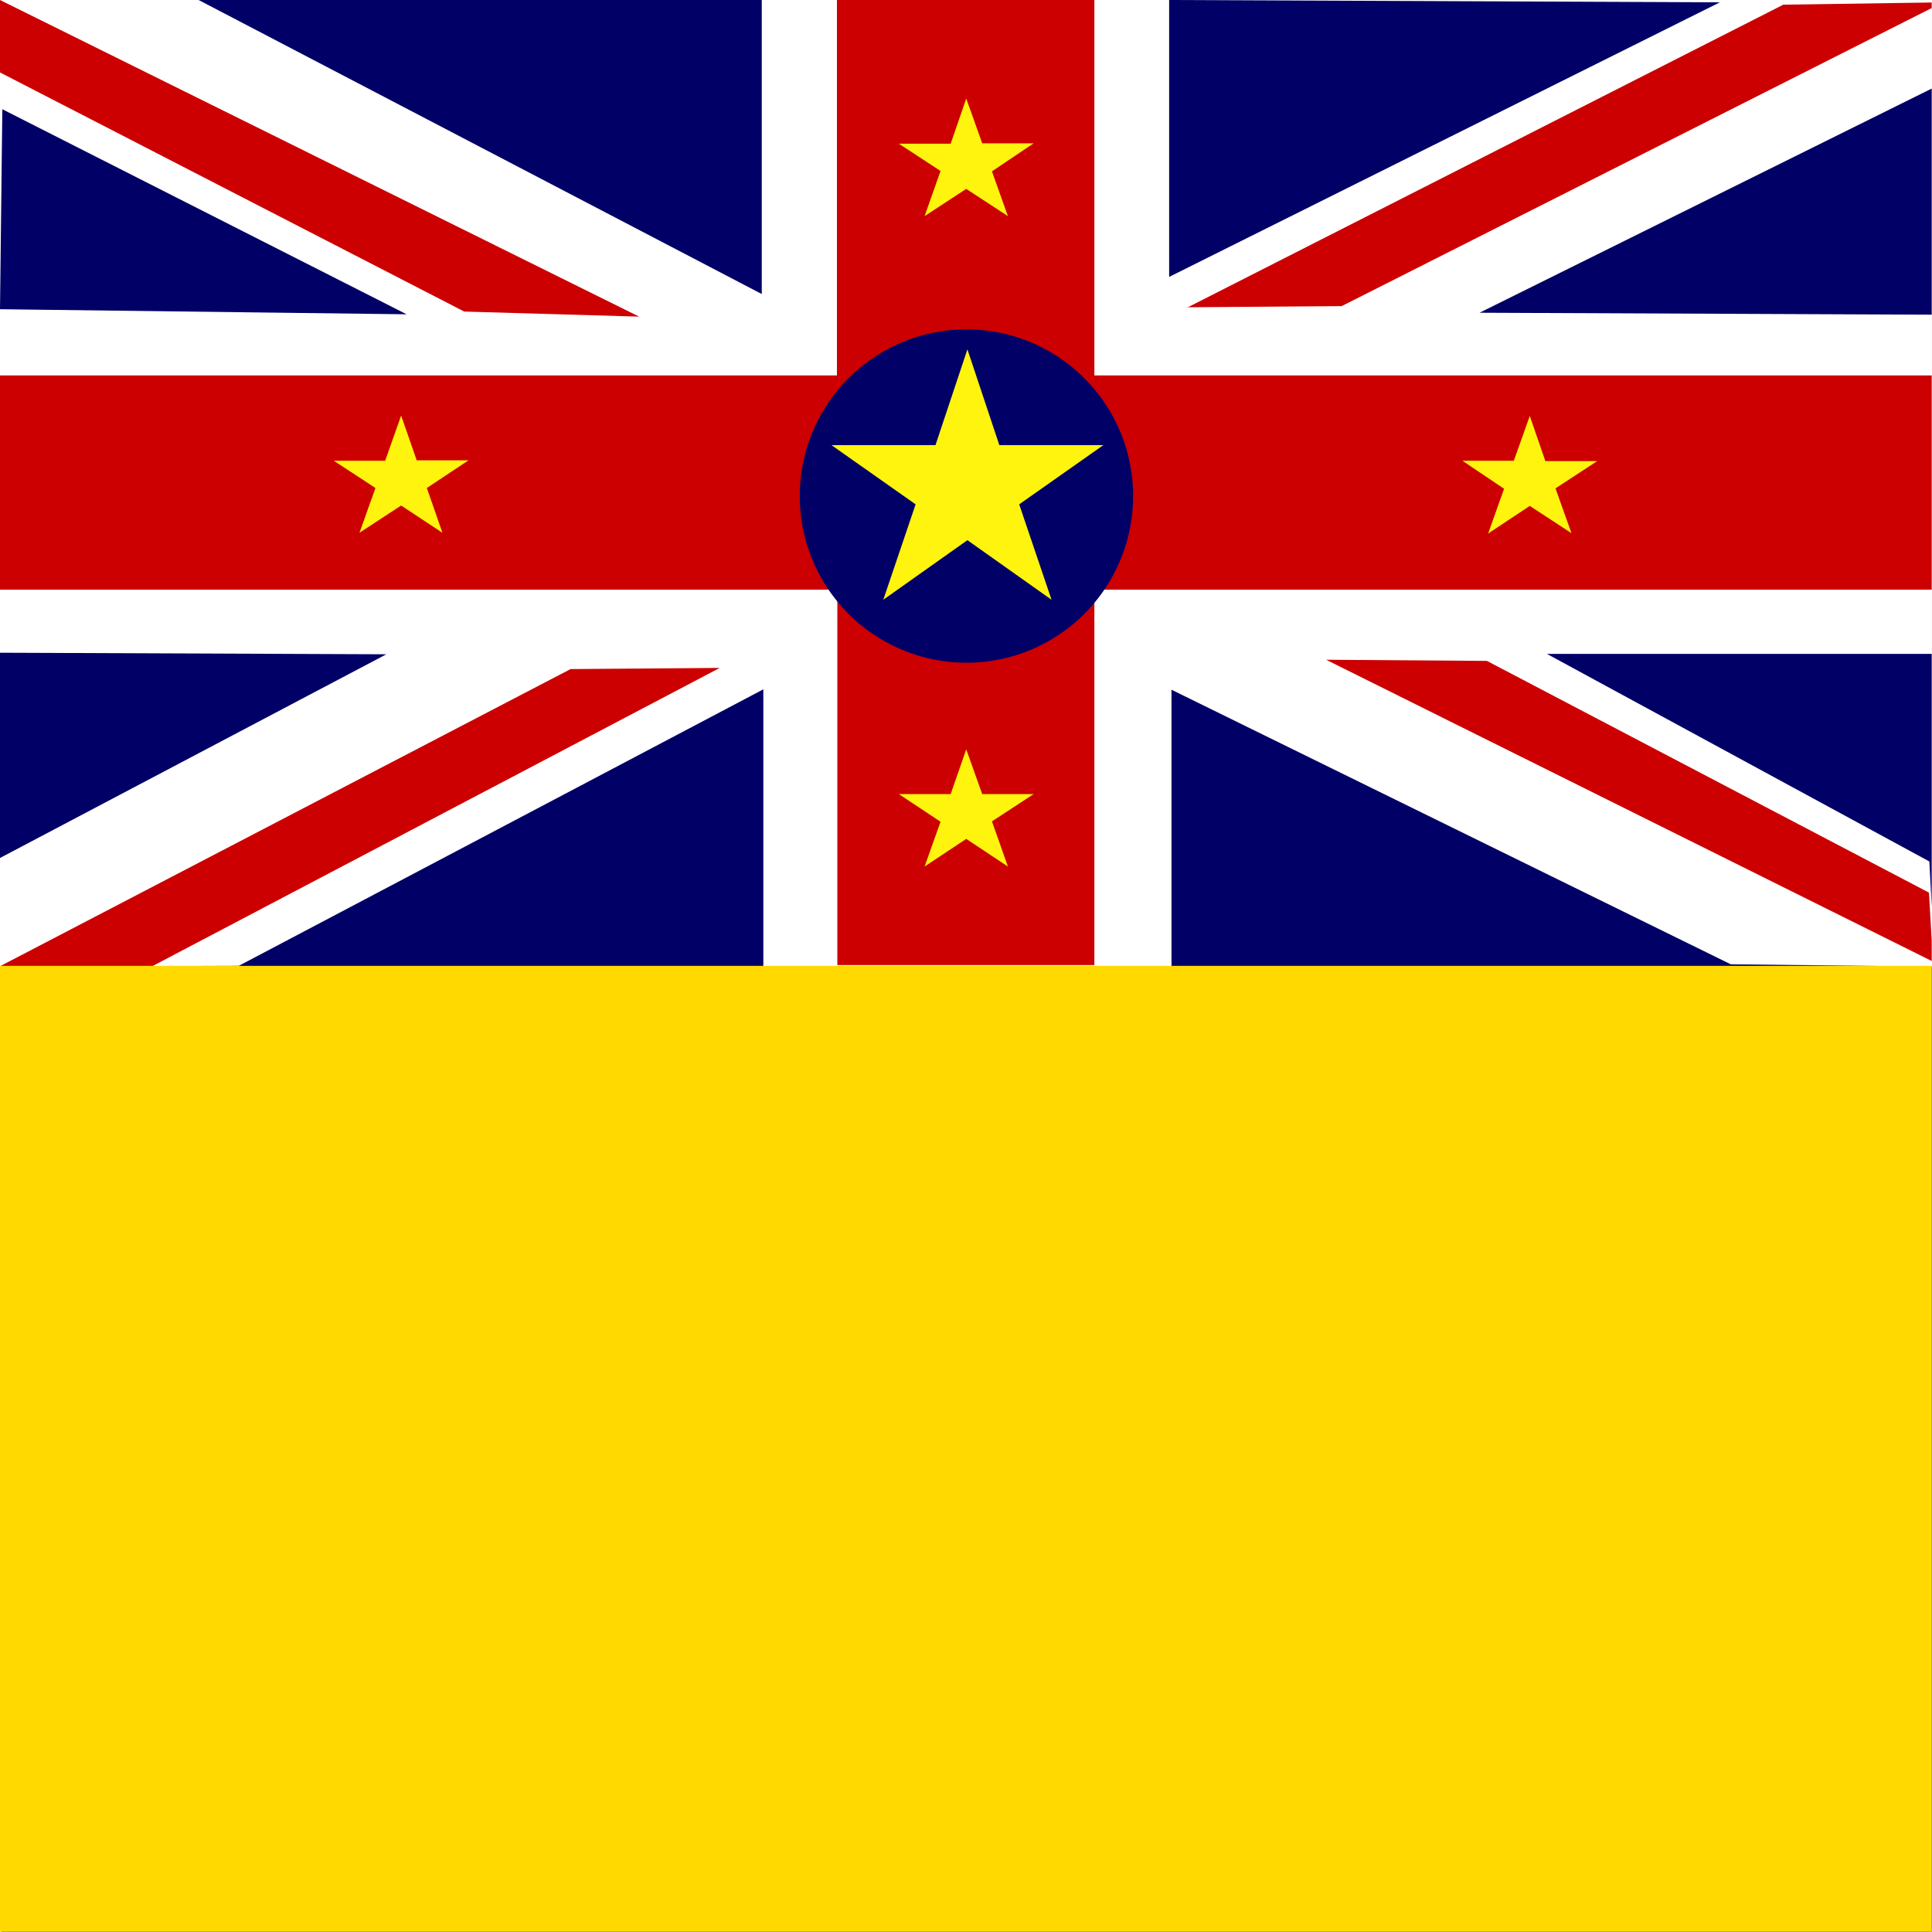
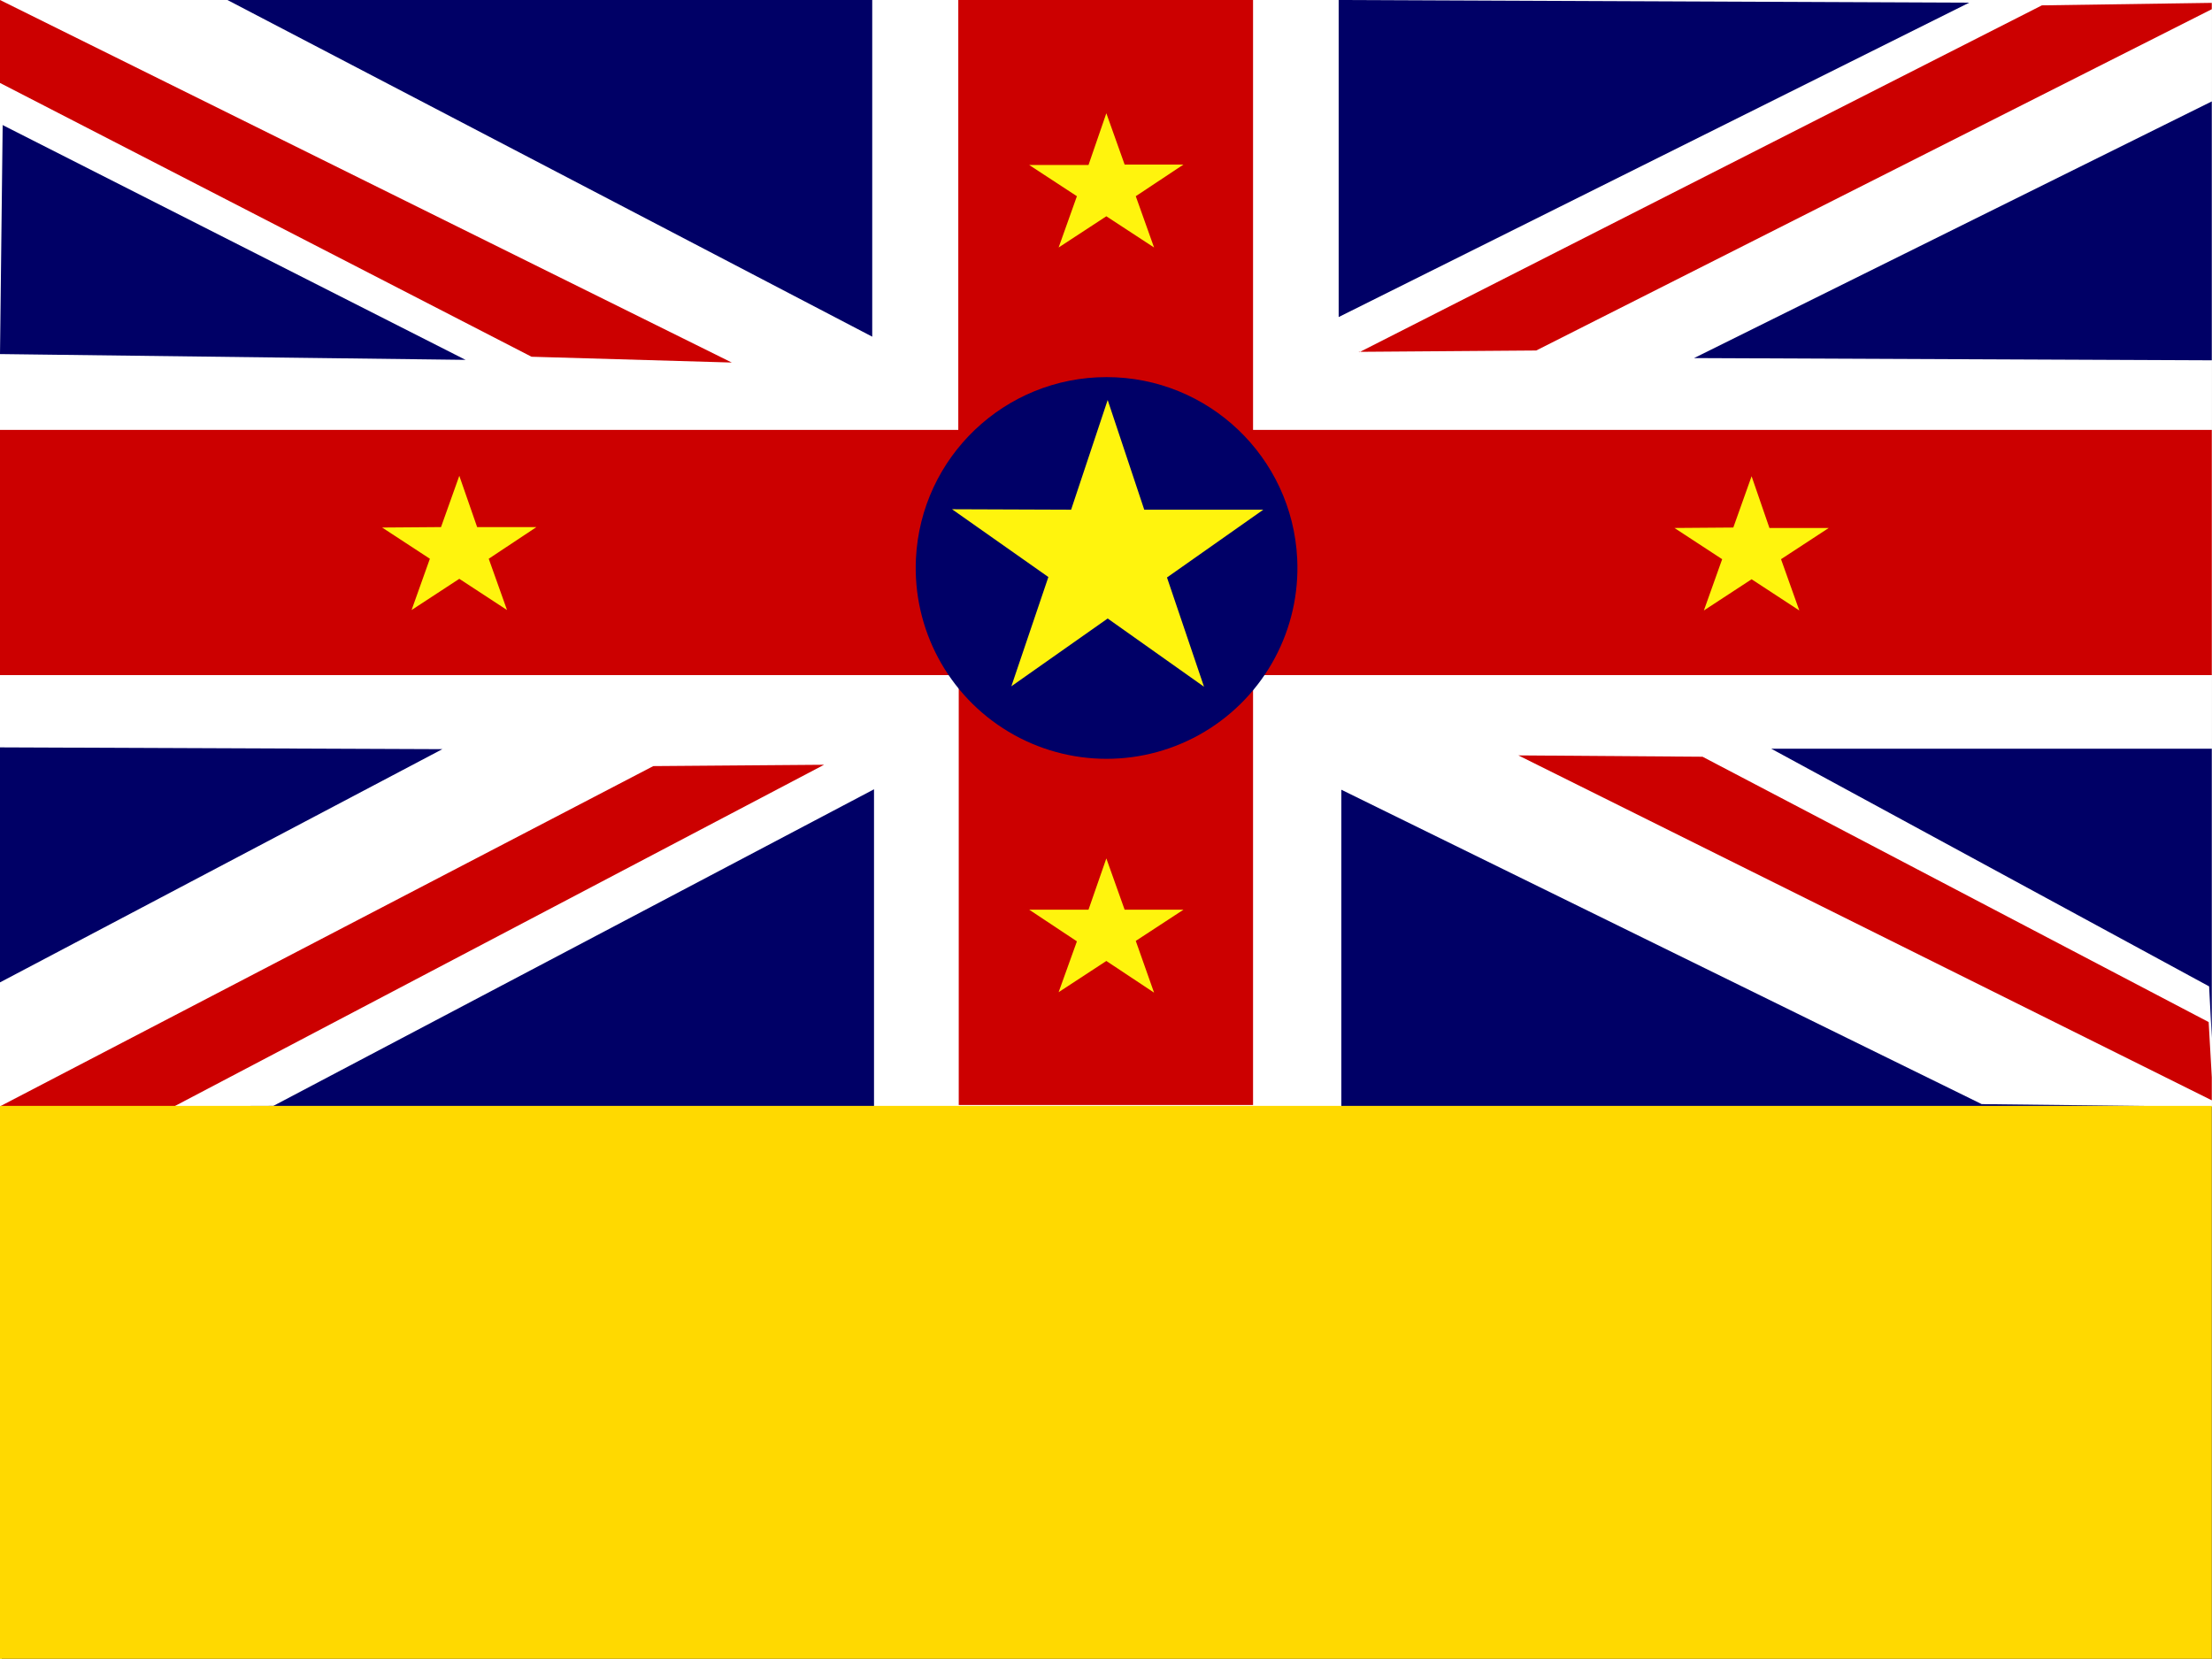
- <svg xmlns="http://www.w3.org/2000/svg" id="flag-icon-css-nu" viewBox="0 0 512 512">
+ <svg xmlns="http://www.w3.org/2000/svg" id="flag-icon-css-nu" viewBox="0 0 640 480">
  <defs>
    <clipPath id="a">
-       <path fill-opacity=".7" d="M0 0h496v496H0z" />
+       <path fill-opacity=".7" d="M0 0h496v372H0z" />
    </clipPath>
  </defs>
-   <g clip-path="url(#a)" transform="scale(1.0321)">
+   <g clip-path="url(#a)" transform="scale(1.2902)">
    <path fill="#fff" fill-rule="evenodd" d="M0 0h499.6v248.1H0z" />
    <path fill="#c00" d="M0 0v18.6L119.2 80l44.9 1.3L0 0z" />
    <path fill="#006" d="M51 0l144.6 75.5V0H51z" />
    <path fill="#c00" d="M214.9 0v96.4H0v55h215v96.4h66v-96.4h215v-55H281V0h-66z" />
    <path fill="#006" d="M300.2 0v71.1L441.6.6 300.2 0z" />
    <path fill="#c00" d="M304.7 78.9l39.8-.3L498.9.6l-41 .6L304.8 79z" />
    <path fill="#006" d="M0 167.5v52.8L99.2 168 0 167.6z" />
    <path fill="#c00" d="M381.9 169.7l-41.4-.3 155.8 77.5-1-17.7-113.5-59.5zM38.7 248.3l146.1-76.8-38.3.3L0 248.1" />
    <path fill="#006" d="M497.9 21.8l-118 58.5 116.4.5v87.1h-99.1l98.2 53.3 1.4 27-52.4-.6-143.6-70.5v71.2H196V177L61.3 248l-60.9.2V496H992V.4L499 0M.6 28L0 79.4l104.4 1.3L.5 28z" />
    <g fill="#ffd900" fill-rule="evenodd" stroke-width="1pt">
      <path d="M496 0h496.1v496h-496z" />
      <path d="M0 248h523.5v248H0z" />
    </g>
    <g fill-rule="evenodd">
      <path fill="#000067" d="M290.9 125.3a42.8 42.8 0 1 1-85.5 0 42.8 42.8 0 0 1 85.5 0z" />
-       <path fill="#fff40d" d="M226.8 154l8.3-24.5-21.6-15.2h26.7l8.2-24.6 8.2 24.6h26.7l-21.6 15.2L270 154l-21.6-15.3zm155.3-17l4.1-11.5-10.7-7.2h13.2l4.1-11.5 4 11.6h13.3l-10.7 7 4.1 11.5-10.7-7zm-144.7 85.5l4.1-11.5-10.7-7.1h13.3l4-11.5 4.1 11.5h13.2l-10.7 7 4.1 11.6-10.7-7.1zm0-167l4.1-11.6-10.7-7h13.3l4-11.6 4.1 11.5h13.2L254.7 44l4.1 11.5-10.7-7zM92.3 136.8l4.1-11.5-10.7-7h13.2l4.1-11.6 4 11.5h13.3l-10.7 7.1 4 11.5-10.6-7z" />
+       <path fill="#fff40d" d="M240.2 114.3l8.2-24.6 8.2 24.6h26.7l-21.6 15.2L270 154l-21.6-15.3-21.6 15.2 8.3-24.5-21.6-15.2zm148.5 4l4.1-11.5 4 11.6h13.3l-10.7 7 4.1 11.5-10.7-7-10.7 7 4.1-11.5-10.7-7zM244.1 204l4-11.5 4.1 11.5h13.2l-10.7 7 4.1 11.6-10.7-7.1-10.7 7 4.1-11.4-10.7-7.1zm0-167l4-11.6 4.1 11.5h13.2L254.7 44l4.1 11.5-10.7-7-10.7 7 4.1-11.5-10.7-7zM98.9 118.2l4.1-11.5 4 11.5h13.3l-10.7 7.1 4.1 11.5-10.7-7-10.7 7 4.1-11.5-10.7-7z" />
    </g>
  </g>
</svg>
